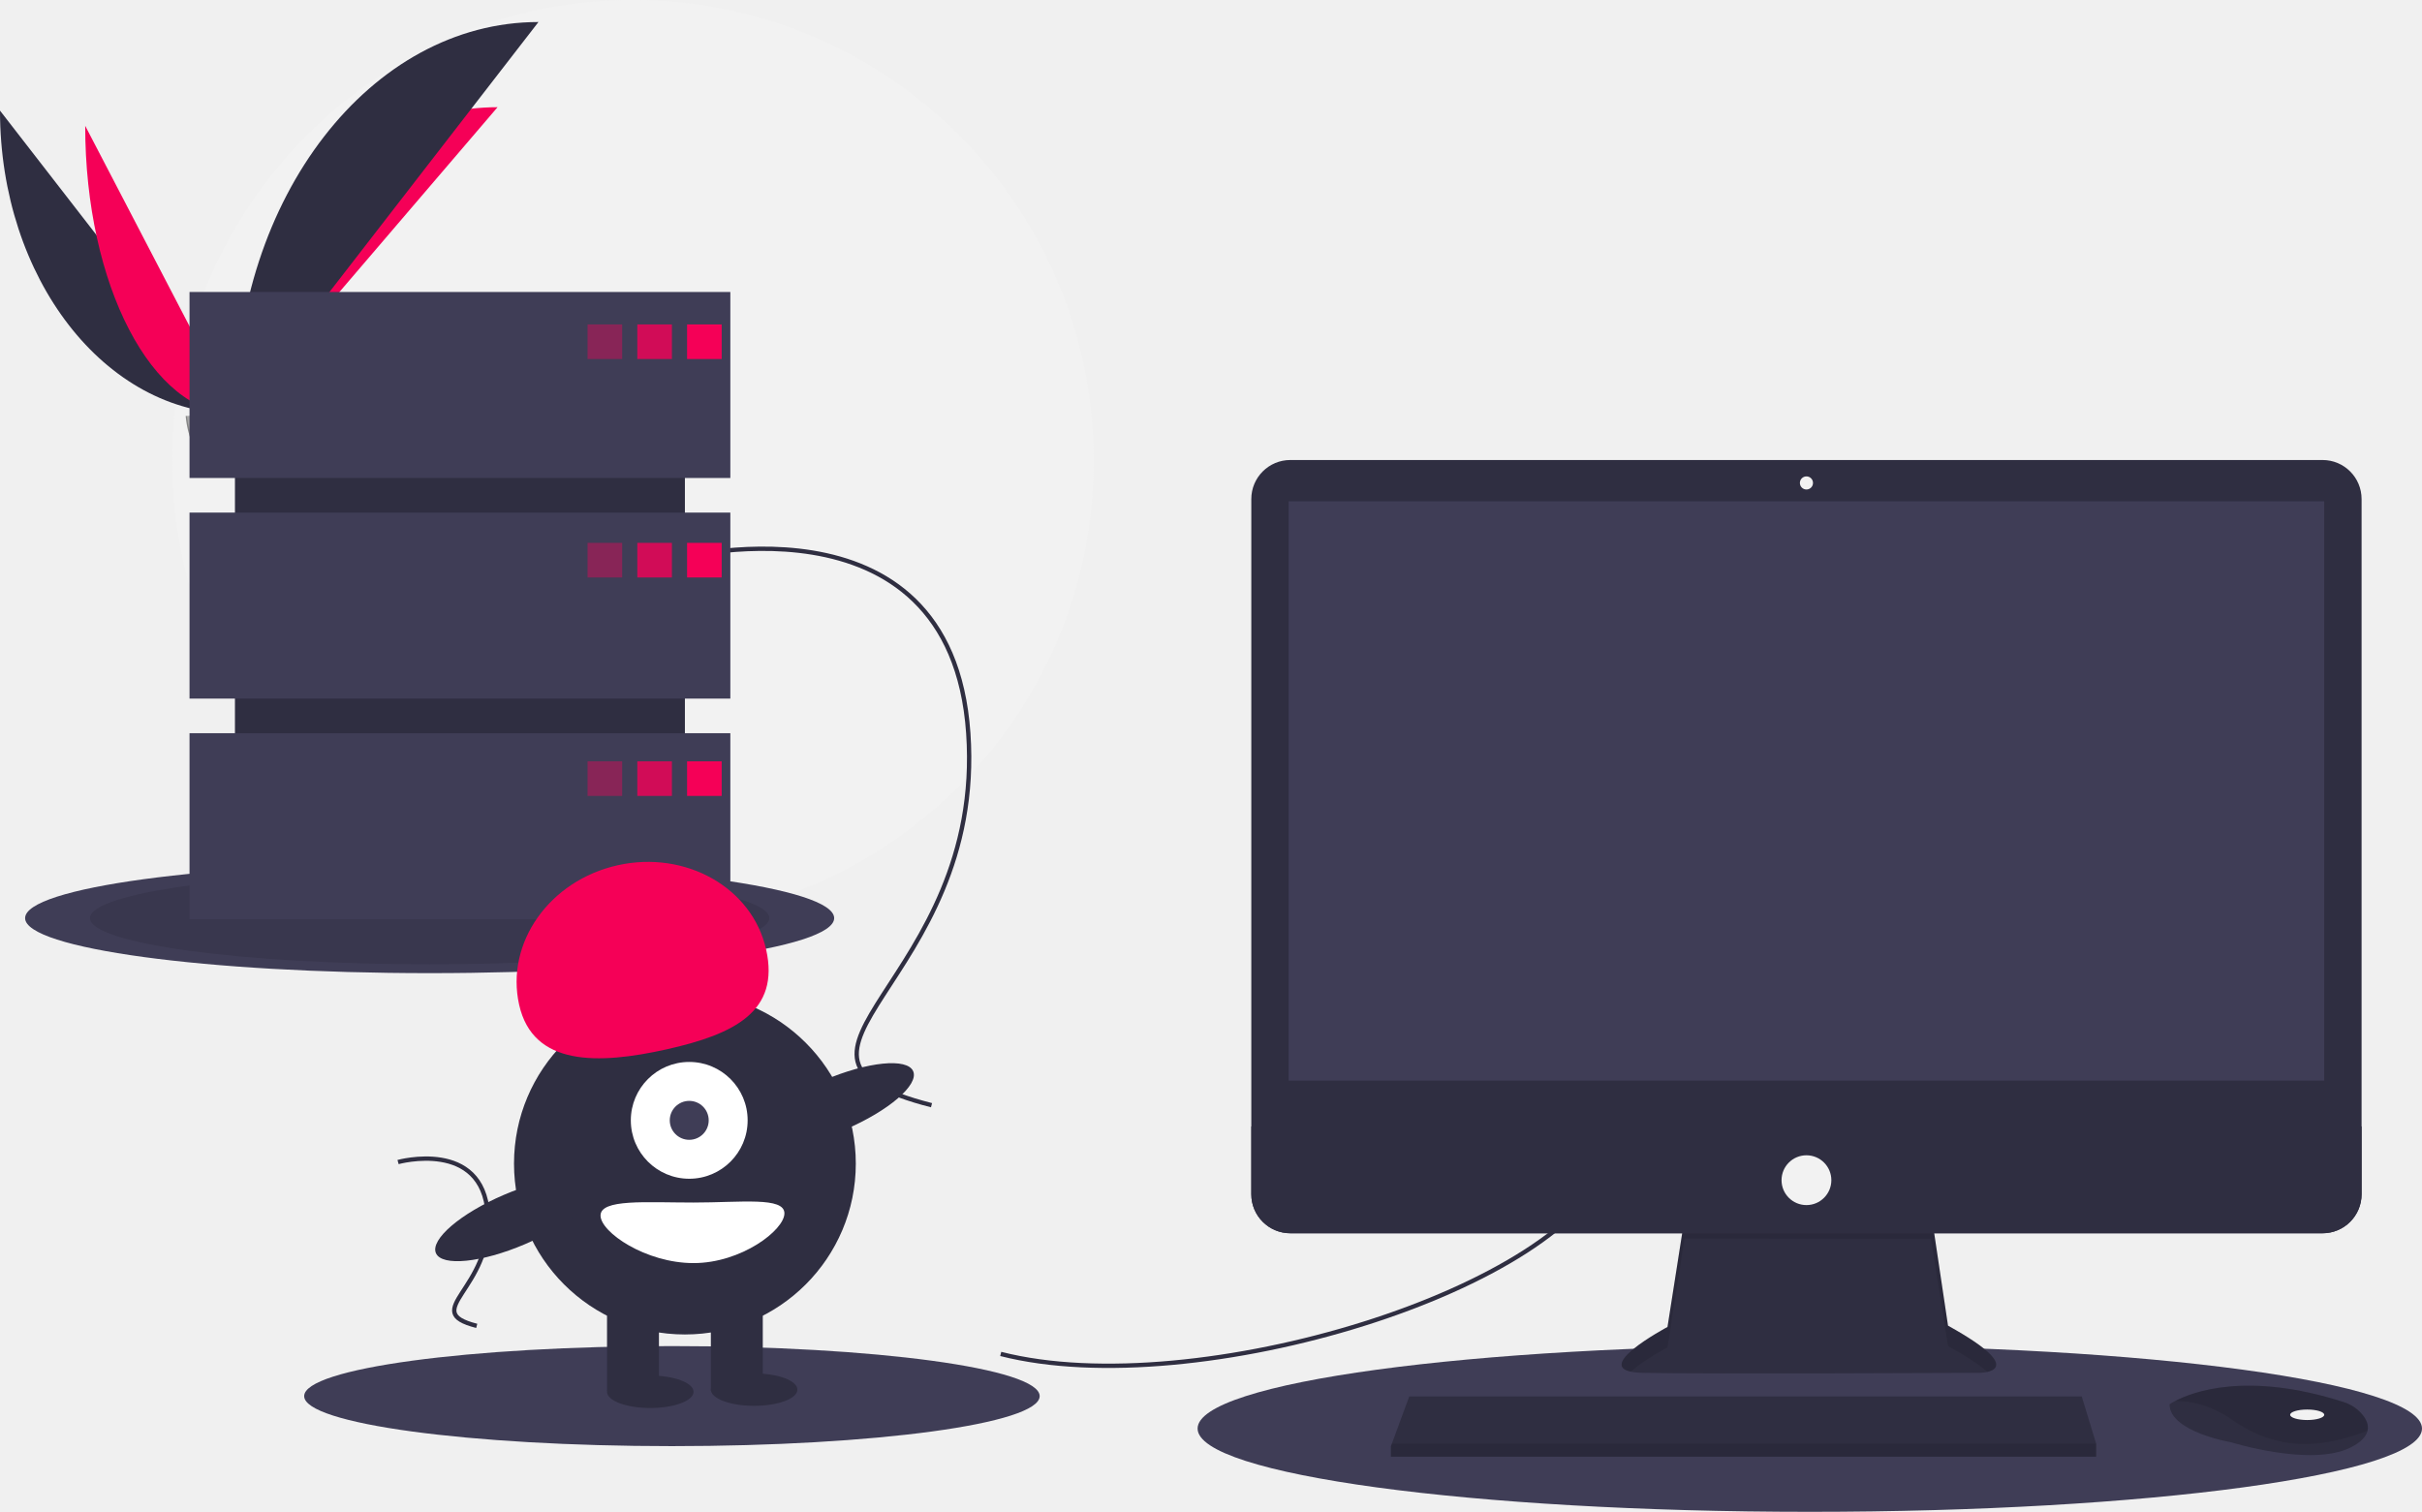
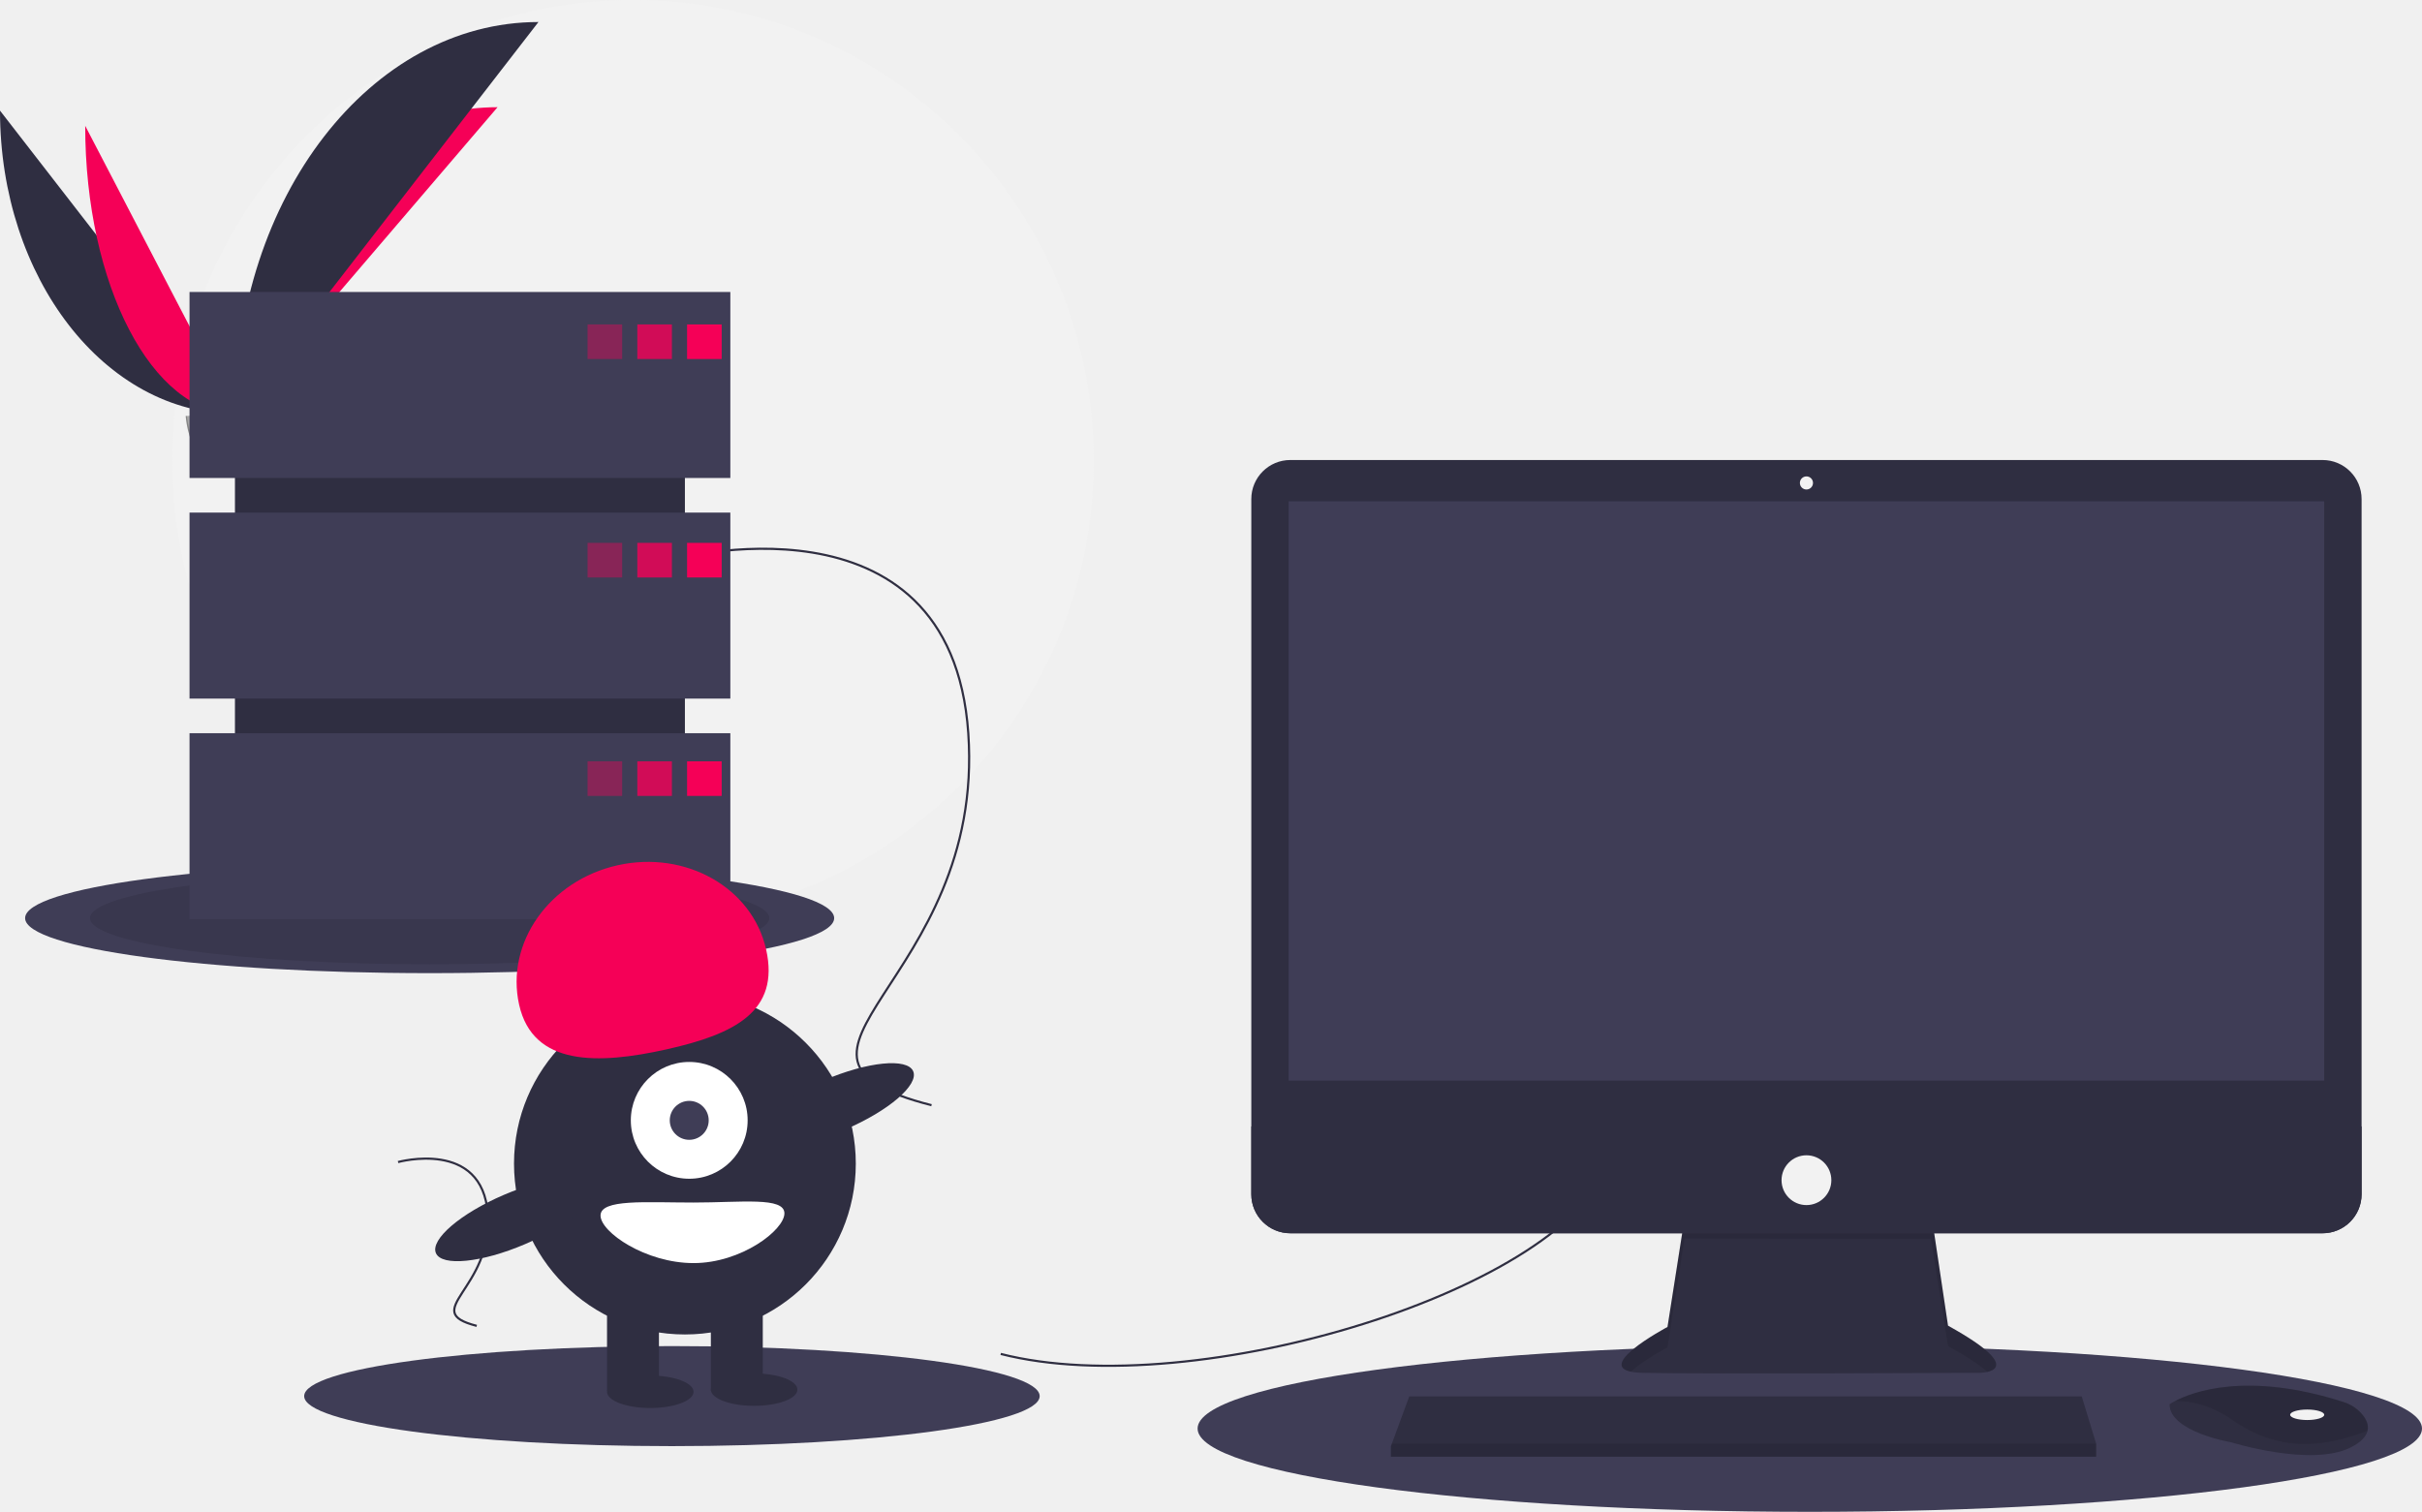
<svg xmlns="http://www.w3.org/2000/svg" id="aa03ddf9-f8f2-4819-a4ce-be9b0a220741" data-name="Layer 1" width="1119.609" height="699" viewBox="0 0 1119.609 699">
  <circle cx="292.609" cy="213" r="213" fill="#f2f2f2" />
  <path d="M31.391,151.642c0,77.498,48.618,140.208,108.701,140.208" transform="translate(-31.39089 -100.5)" fill="#2f2e41" />
  <path d="M140.092,291.851c0-78.369,54.255-141.784,121.304-141.784" transform="translate(-31.39089 -100.5)" fill="#f50057" />
  <path d="M70.775,158.668c0,73.615,31.003,133.183,69.316,133.183" transform="translate(-31.39089 -100.5)" fill="#f50057" />
  <path d="M140.092,291.851c0-100.138,62.71-181.168,140.208-181.168" transform="translate(-31.39089 -100.5)" fill="#2f2e41" />
  <path d="M117.224,292.839s15.416-.475,20.061-3.783,23.713-7.258,24.866-1.953,23.167,26.388,5.763,26.529-40.439-2.711-45.076-5.535S117.224,292.839,117.224,292.839Z" transform="translate(-31.39089 -100.5)" fill="#a8a8a8" />
  <path d="M168.224,311.785c-17.404.14-40.439-2.711-45.076-5.535-3.531-2.151-4.938-9.869-5.409-13.43-.326.014-.515.02-.515.02s.976,12.433,5.613,15.257,27.672,5.676,45.076,5.535c5.024-.041,6.759-1.828,6.664-4.475C173.879,310.756,171.963,311.755,168.224,311.785Z" transform="translate(-31.39089 -100.5)" opacity="0.2" />
  <ellipse cx="198.609" cy="424.5" rx="187" ry="25.44" fill="#3f3d56" />
  <ellipse cx="198.609" cy="424.5" rx="157" ry="21.359" opacity="0.1" />
  <ellipse cx="836.609" cy="660.5" rx="283" ry="38.5" fill="#3f3d56" />
  <ellipse cx="310.609" cy="645.5" rx="170" ry="23.127" fill="#3f3d56" />
-   <path d="M494,726.5c90,23,263-30,282-90" transform="translate(-31.39089 -100.5)" fill="none" stroke="#2f2e41" stroke-miterlimit="10" stroke-width="2" />
-   <path d="M341,359.5s130-36,138,80-107,149-17,172" transform="translate(-31.39089 -100.5)" fill="none" stroke="#2f2e41" stroke-miterlimit="10" stroke-width="2" />
-   <path d="M215.402,637.783s39.072-10.82,41.477,24.044-32.16,44.783-5.109,51.696" transform="translate(-31.39089 -100.5)" fill="none" stroke="#2f2e41" stroke-miterlimit="10" stroke-width="2" />
+   <path d="M494,726.5c90,23,263-30,282-90" transform="translate(-31.39089 -100.5)" fill="none" stroke="#2f2e41" strokeMiterlimit="10" strokeWidth="2" />
+   <path d="M341,359.5s130-36,138,80-107,149-17,172" transform="translate(-31.39089 -100.5)" fill="none" stroke="#2f2e41" strokeMiterlimit="10" strokeWidth="2" />
+   <path d="M215.402,637.783s39.072-10.82,41.477,24.044-32.16,44.783-5.109,51.696" transform="translate(-31.39089 -100.5)" fill="none" stroke="#2f2e41" strokeMiterlimit="10" strokeWidth="2" />
  <path d="M810.096,663.74,802.218,714.035s-38.782,20.603-11.513,21.209,155.733,0,155.733,0,24.845,0-14.543-21.815l-7.878-52.719Z" transform="translate(-31.39089 -100.5)" fill="#2f2e41" />
  <path d="M785.219,734.698c6.193-5.51,16.999-11.252,16.999-11.252l7.878-50.295,113.922.107,7.878,49.582c9.185,5.087,14.875,8.987,18.204,11.978,5.059-1.154,10.587-5.444-18.204-21.389l-7.878-52.719-113.922,3.03L802.218,714.035S769.63,731.35,785.219,734.698Z" transform="translate(-31.39089 -100.5)" opacity="0.1" />
  <rect x="578.433" y="212.689" width="513.253" height="357.52" rx="18.046" fill="#2f2e41" />
  <rect x="595.703" y="231.777" width="478.713" height="267.837" fill="#3f3d56" />
  <circle cx="835.059" cy="223.293" r="3.03" fill="#f2f2f2" />
  <path d="M1123.077,621.322V652.663a18.043,18.043,0,0,1-18.046,18.046H627.869A18.043,18.043,0,0,1,609.824,652.663V621.322Z" transform="translate(-31.39089 -100.5)" fill="#2f2e41" />
  <polygon points="968.978 667.466 968.978 673.526 642.968 673.526 642.968 668.678 643.417 667.466 651.452 645.651 962.312 645.651 968.978 667.466" fill="#2f2e41" />
  <path d="M1125.828,762.034c-.594,2.539-2.836,5.217-7.902,7.75-18.179,9.089-55.143-2.424-55.143-2.424s-28.48-4.848-28.48-17.573a22.725,22.725,0,0,1,2.497-1.485c7.643-4.044,32.984-14.021,77.918.422a18.739,18.739,0,0,1,8.541,5.597C1125.079,756.454,1126.507,759.157,1125.828,762.034Z" transform="translate(-31.39089 -100.5)" fill="#2f2e41" />
  <path d="M1125.828,762.034c-22.251,8.526-42.084,9.162-62.439-4.975-10.265-7.126-19.591-8.89-26.59-8.756,7.643-4.044,32.984-14.021,77.918.422a18.739,18.739,0,0,1,8.541,5.597C1125.079,756.454,1126.507,759.157,1125.828,762.034Z" transform="translate(-31.39089 -100.5)" opacity="0.1" />
  <ellipse cx="1066.538" cy="654.135" rx="7.878" ry="2.424" fill="#f2f2f2" />
  <circle cx="835.059" cy="545.667" r="11.513" fill="#f2f2f2" />
  <polygon points="968.978 667.466 968.978 673.526 642.968 673.526 642.968 668.678 643.417 667.466 968.978 667.466" opacity="0.1" />
  <rect x="108.609" y="159" width="208" height="242" fill="#2f2e41" />
  <rect x="87.609" y="135" width="250" height="86" fill="#3f3d56" />
  <rect x="87.609" y="237" width="250" height="86" fill="#3f3d56" />
  <rect x="87.609" y="339" width="250" height="86" fill="#3f3d56" />
  <rect x="271.609" y="150" width="16" height="16" fill="#f50057" opacity="0.4" />
  <rect x="294.609" y="150" width="16" height="16" fill="#f50057" opacity="0.8" />
  <rect x="317.609" y="150" width="16" height="16" fill="#f50057" />
  <rect x="271.609" y="251" width="16" height="16" fill="#f50057" opacity="0.4" />
  <rect x="294.609" y="251" width="16" height="16" fill="#f50057" opacity="0.8" />
  <rect x="317.609" y="251" width="16" height="16" fill="#f50057" />
  <rect x="271.609" y="352" width="16" height="16" fill="#f50057" opacity="0.4" />
  <rect x="294.609" y="352" width="16" height="16" fill="#f50057" opacity="0.8" />
  <rect x="317.609" y="352" width="16" height="16" fill="#f50057" />
  <circle cx="316.609" cy="538" r="79" fill="#2f2e41" />
  <rect x="280.609" y="600" width="24" height="43" fill="#2f2e41" />
  <rect x="328.609" y="600" width="24" height="43" fill="#2f2e41" />
  <ellipse cx="300.609" cy="643.5" rx="20" ry="7.5" fill="#2f2e41" />
  <ellipse cx="348.609" cy="642.5" rx="20" ry="7.5" fill="#2f2e41" />
  <circle cx="318.609" cy="518" r="27" fill="#fff" />
  <circle cx="318.609" cy="518" r="9" fill="#3f3d56" />
  <path d="M271.367,565.032c-6.379-28.568,14.012-57.434,45.544-64.475s62.265,10.41,68.644,38.978-14.519,39.104-46.051,46.145S277.746,593.6,271.367,565.032Z" transform="translate(-31.39089 -100.5)" fill="#f50057" />
  <ellipse cx="417.215" cy="611.344" rx="39.5" ry="12.4" transform="translate(-238.2867 112.9804) rotate(-23.17116)" fill="#2f2e41" />
  <ellipse cx="269.215" cy="664.344" rx="39.5" ry="12.4" transform="translate(-271.0797 59.02084) rotate(-23.17116)" fill="#2f2e41" />
  <path d="M394,661.5c0,7.732-19.909,23-42,23s-43-14.268-43-22,20.909-6,43-6S394,653.768,394,661.5Z" transform="translate(-31.39089 -100.5)" fill="#fff" />
</svg>
